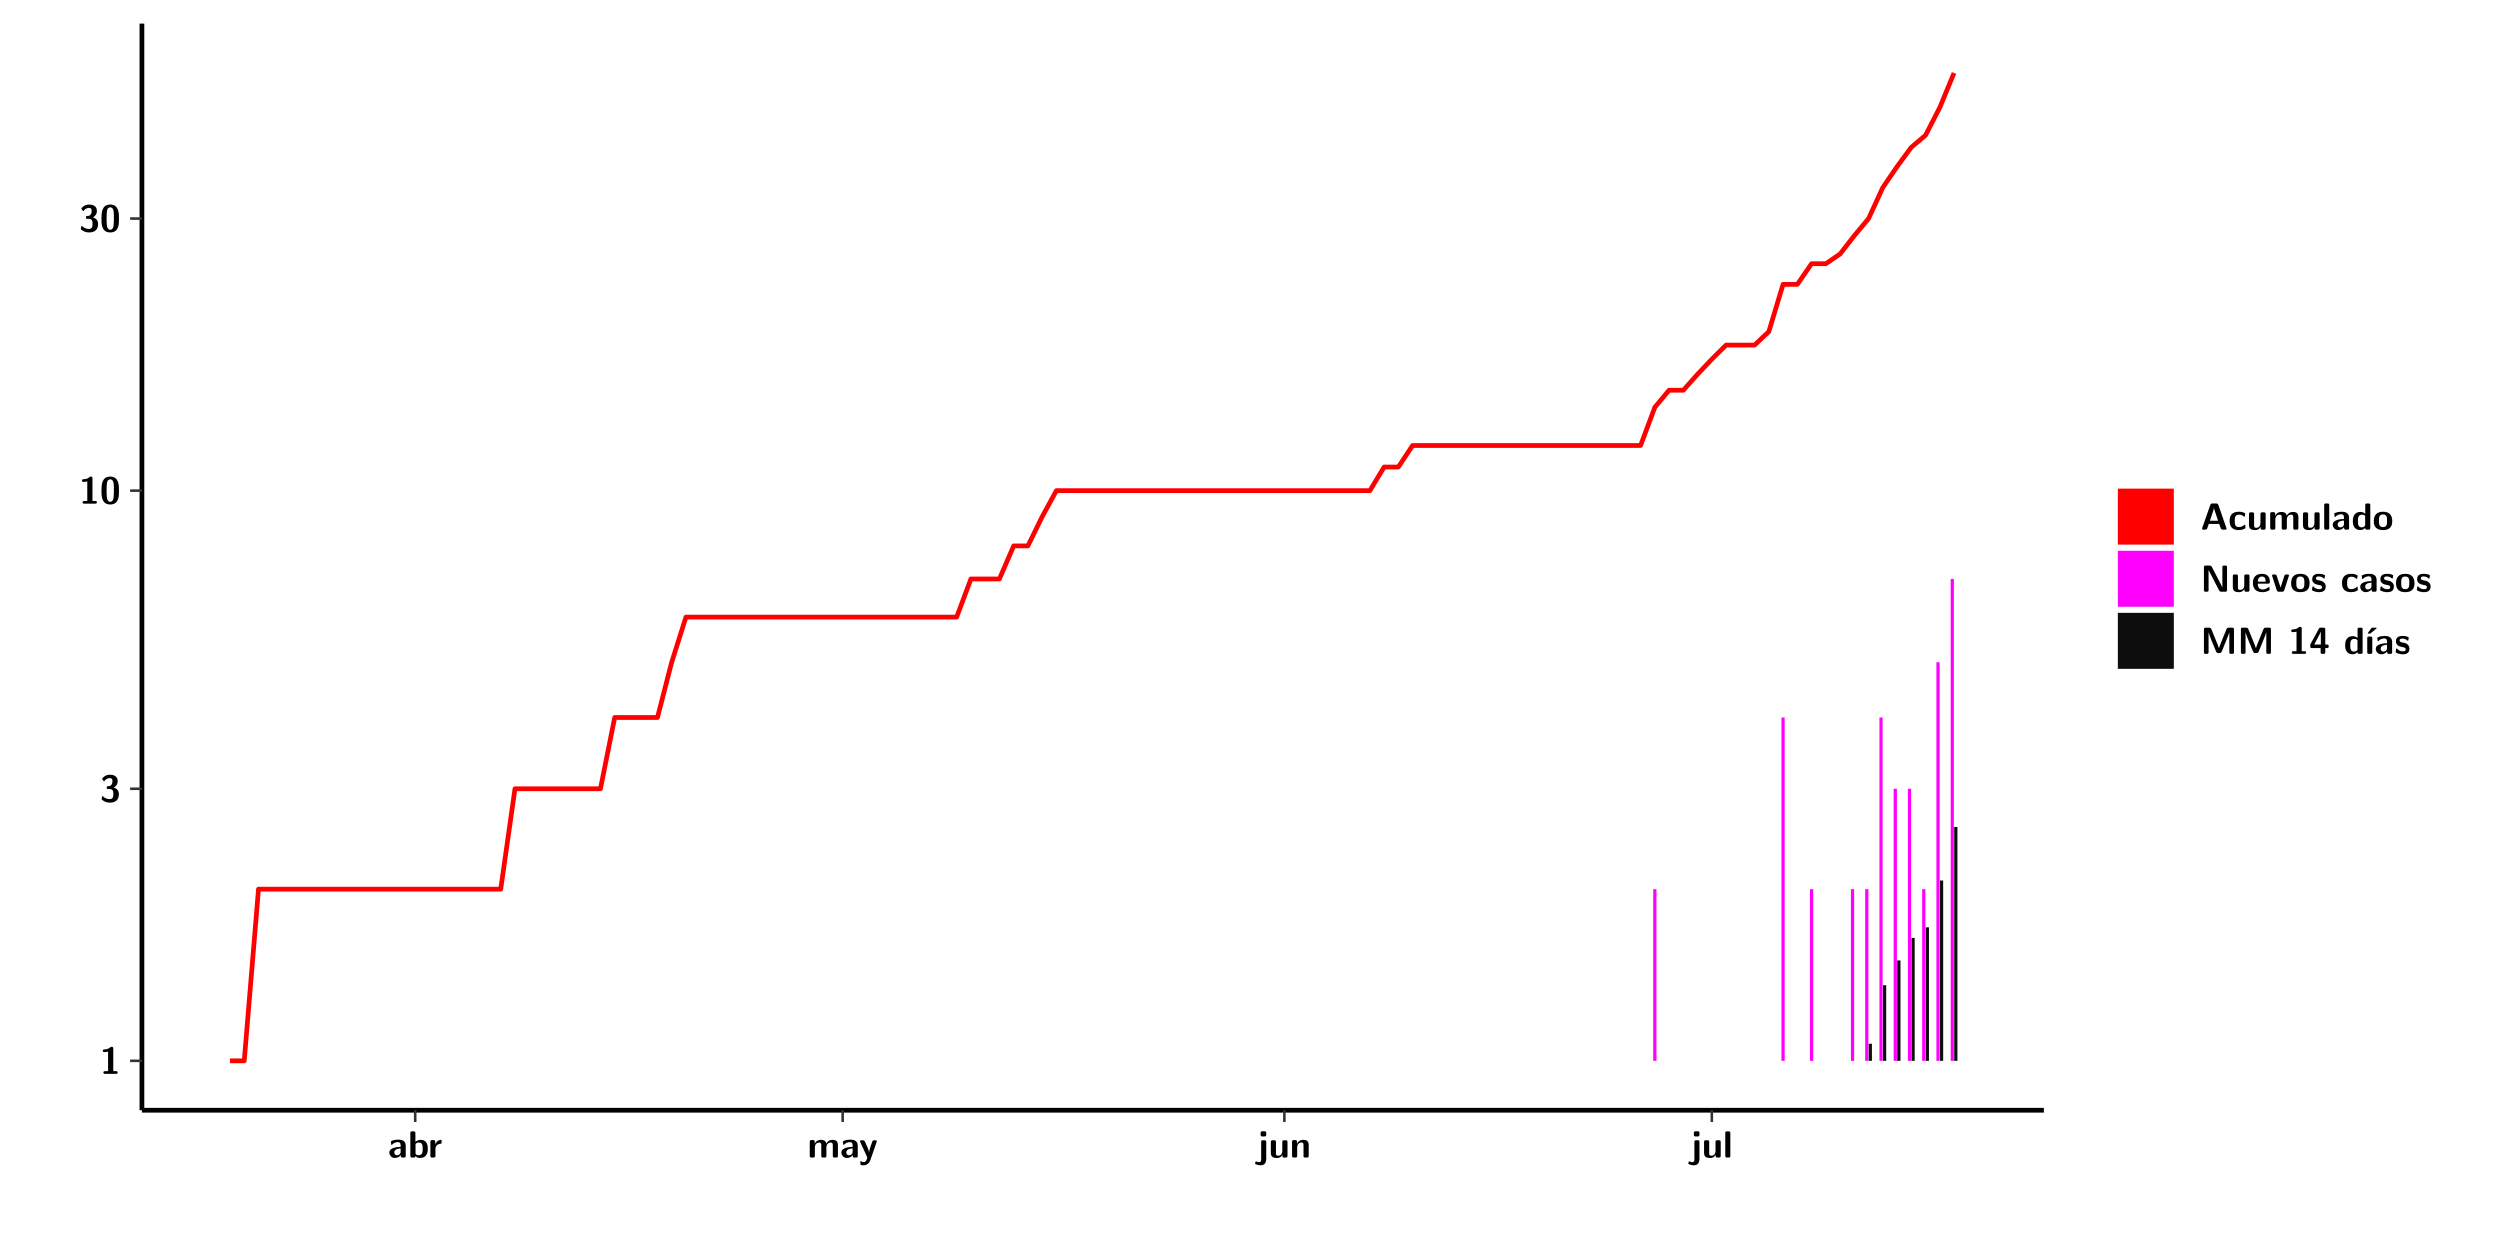
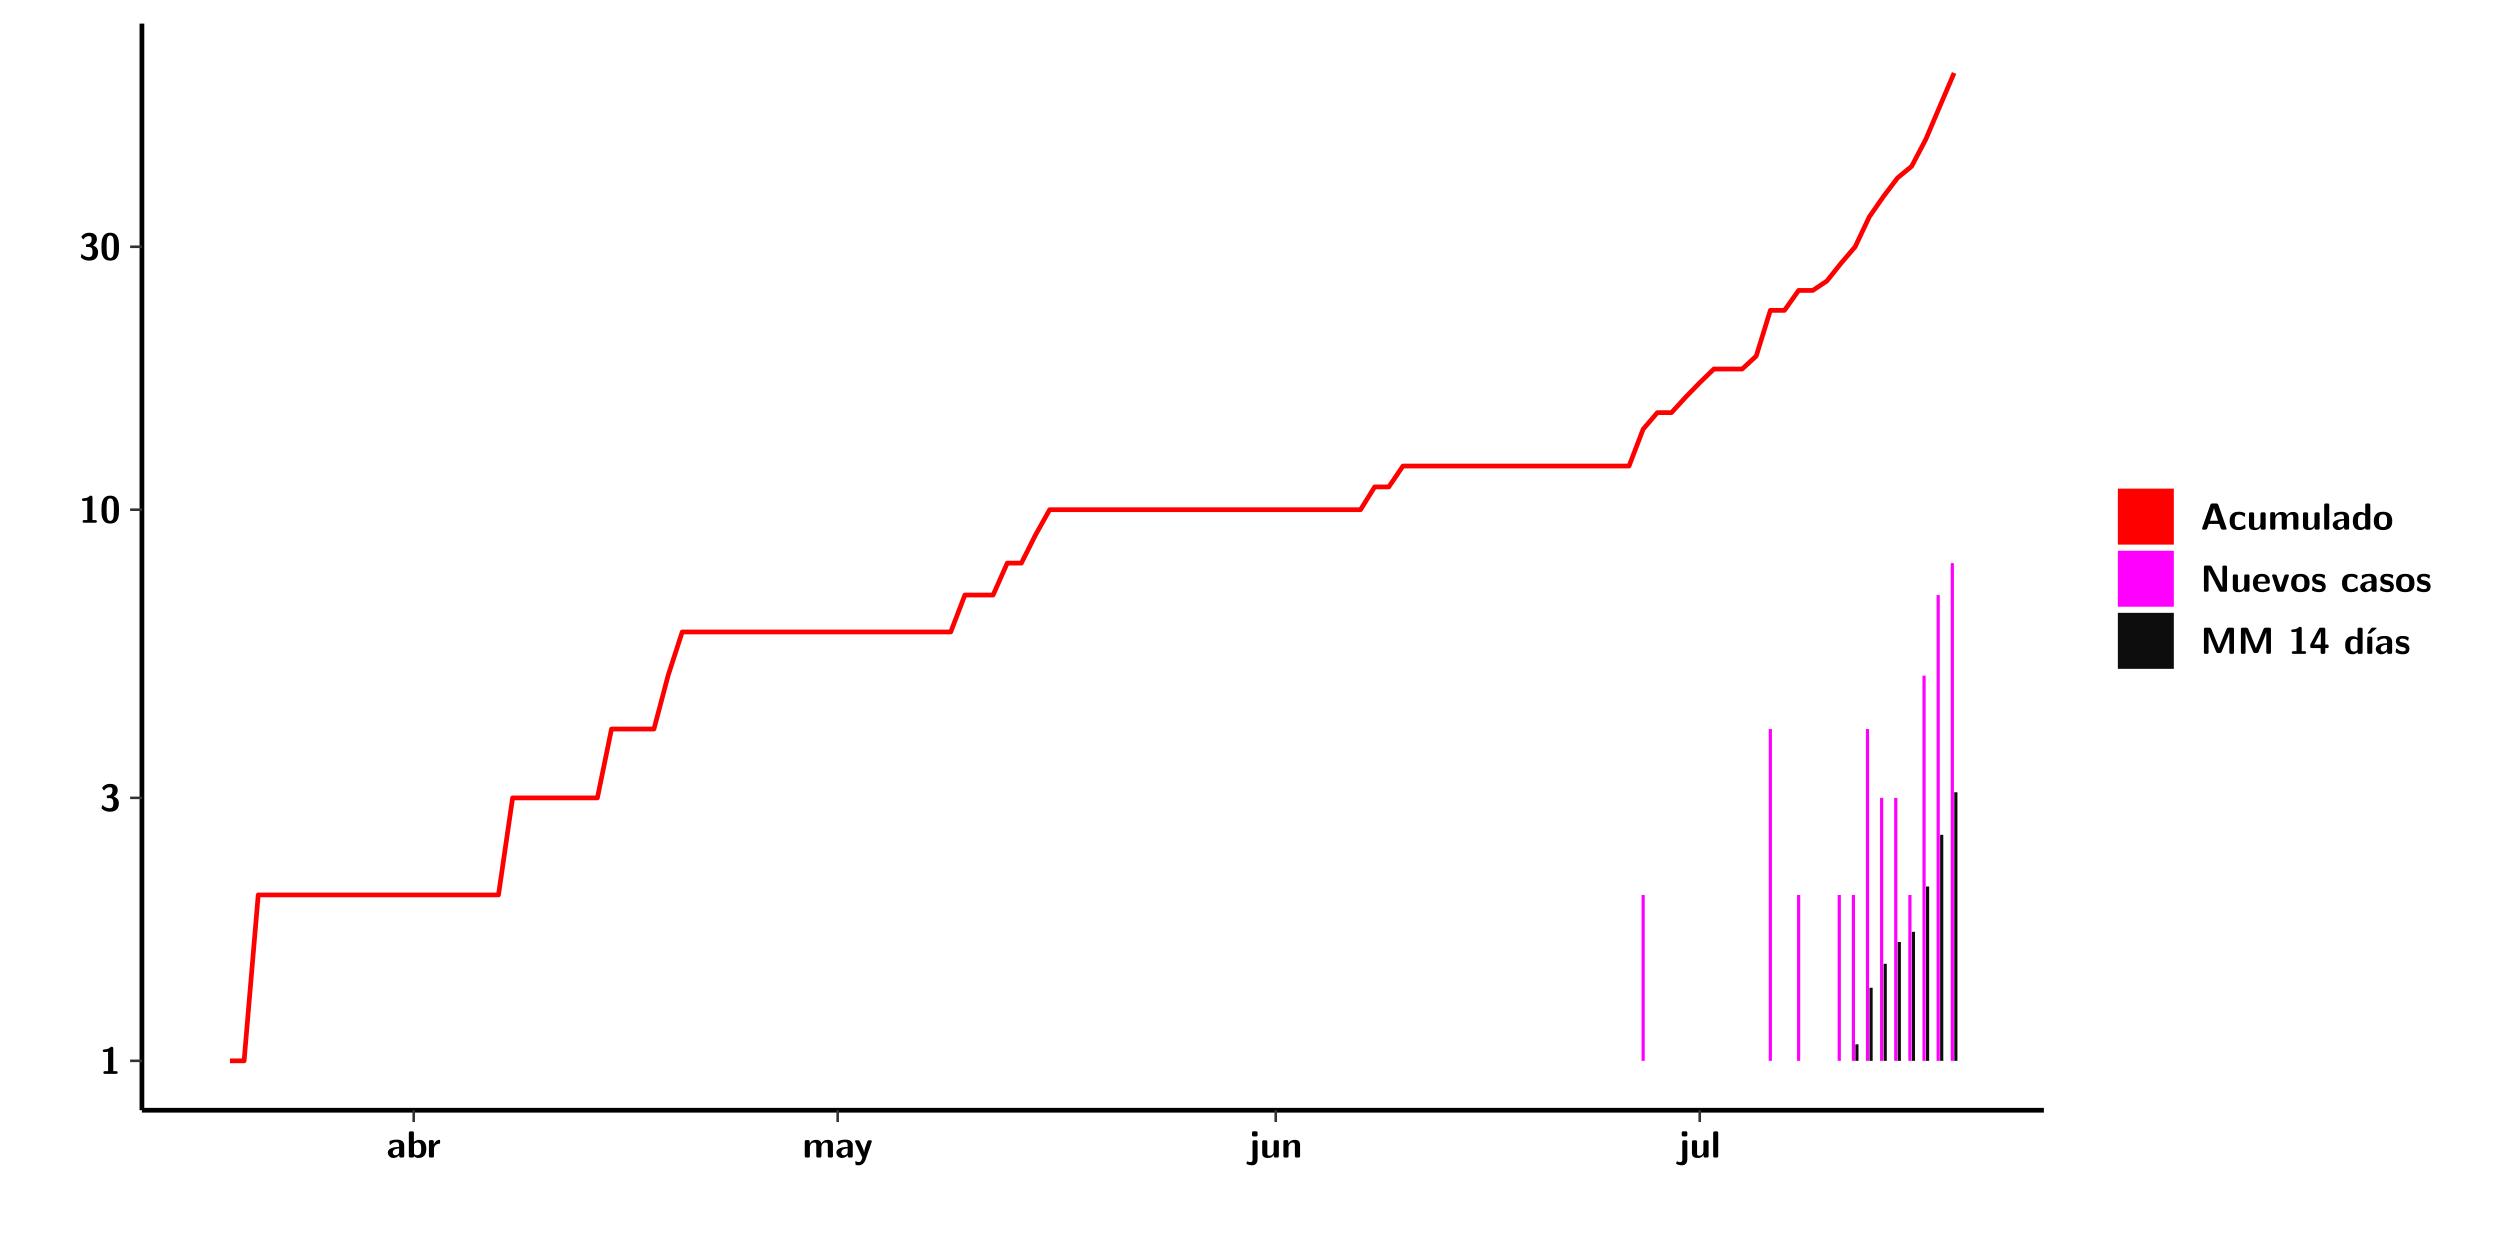
<svg xmlns="http://www.w3.org/2000/svg" xmlns:xlink="http://www.w3.org/1999/xlink" width="579.653pt" height="288pt" viewBox="0 0 579.653 288" version="1.1">
  <defs>
    <g>
      <symbol overflow="visible" id="glyph0-0">
        <path style="stroke:none;" d="" />
      </symbol>
      <symbol overflow="visible" id="glyph0-1">
        <path style="stroke:none;" d="M 3.109 -5.859 C 3.109 -6.016 3.109 -6.281 2.719 -6.281 C 2.547 -6.281 2.516 -6.266 2.406 -6.156 C 2.25 -6.016 1.922 -5.688 1.047 -5.672 C 0.891 -5.672 0.672 -5.609 0.672 -5.359 C 0.672 -5.047 0.969 -5.047 1.094 -5.047 C 1.344 -5.047 1.656 -5.078 1.906 -5.156 L 1.906 -0.625 L 1.234 -0.625 C 1.109 -0.625 0.812 -0.625 0.812 -0.312 C 0.812 0 1.109 0 1.234 0 L 3.719 0 C 3.828 0 4.141 0 4.141 -0.312 C 4.141 -0.625 3.828 -0.625 3.719 -0.625 L 3.109 -0.625 Z M 3.109 -5.859 " />
      </symbol>
      <symbol overflow="visible" id="glyph0-2">
        <path style="stroke:none;" d="M 0.844 -4.859 C 0.906 -4.766 0.953 -4.766 0.969 -4.766 C 1.031 -4.766 1.047 -4.797 1.094 -4.859 C 1.547 -5.5 2.172 -5.5 2.281 -5.5 C 2.844 -5.5 2.922 -5.203 2.922 -4.781 C 2.922 -4.656 2.922 -4.234 2.641 -3.906 C 2.438 -3.656 2.219 -3.641 1.953 -3.625 C 1.859 -3.609 1.688 -3.609 1.672 -3.578 C 1.609 -3.562 1.609 -3.5 1.609 -3.359 L 1.609 -3.203 C 1.609 -2.984 1.609 -2.969 1.844 -2.969 L 2.219 -2.969 C 3.031 -2.969 3.125 -2.469 3.125 -1.797 C 3.125 -1.203 3.062 -0.625 2.266 -0.625 C 1.984 -0.625 1.328 -0.688 0.75 -1.25 C 0.672 -1.328 0.656 -1.328 0.625 -1.328 C 0.531 -1.328 0.516 -1.25 0.516 -1.234 C 0.516 -1.234 0.406 -0.672 0.406 -0.625 C 0.406 -0.516 1.156 0.188 2.312 0.188 C 3.812 0.188 4.406 -0.609 4.406 -1.781 C 4.406 -2.562 3.984 -3.109 3.203 -3.297 C 3.906 -3.688 4.141 -4.266 4.141 -4.766 C 4.141 -6.156 2.891 -6.281 2.328 -6.281 C 1.125 -6.281 0.531 -5.422 0.531 -5.344 C 0.531 -5.297 0.594 -5.219 0.594 -5.219 Z M 0.844 -4.859 " />
      </symbol>
      <symbol overflow="visible" id="glyph0-3">
        <path style="stroke:none;" d="M 4.438 -3 C 4.438 -4.203 4.438 -6.281 2.406 -6.281 C 0.375 -6.281 0.375 -4.219 0.375 -3 C 0.375 -1.812 0.375 0.188 2.406 0.188 C 4.438 0.188 4.438 -1.781 4.438 -3 Z M 2.406 -0.438 C 1.75 -0.438 1.656 -1.25 1.625 -1.484 C 1.562 -1.953 1.562 -2.766 1.562 -3.125 C 1.562 -3.641 1.562 -4.203 1.625 -4.641 C 1.641 -4.875 1.734 -5.641 2.406 -5.641 C 3.047 -5.641 3.156 -4.906 3.188 -4.734 C 3.25 -4.281 3.25 -3.594 3.25 -3.125 C 3.25 -2.625 3.25 -1.953 3.188 -1.469 C 3.156 -1.234 3.062 -0.438 2.406 -0.438 Z M 2.406 -0.438 " />
      </symbol>
      <symbol overflow="visible" id="glyph0-4">
        <path style="stroke:none;" d="M 4.062 -2.766 C 4.062 -4.156 2.734 -4.156 2.297 -4.156 C 1.891 -4.156 1.453 -4.125 0.859 -3.891 C 0.672 -3.797 0.625 -3.781 0.625 -3.688 C 0.625 -3.625 0.688 -3.109 0.688 -3.047 C 0.703 -2.984 0.75 -2.938 0.812 -2.938 C 0.844 -2.938 0.875 -2.969 0.906 -3 C 1.281 -3.391 1.719 -3.578 2.266 -3.578 C 2.734 -3.578 2.875 -3.297 2.875 -2.781 L 2.875 -2.469 C 2.562 -2.469 0.266 -2.453 0.266 -1.172 C 0.266 -0.547 0.766 0.094 1.531 0.094 C 1.828 0.094 2.484 0.016 2.906 -0.594 L 2.906 -0.422 C 2.906 -0.141 2.969 0 3.328 0 L 3.641 0 C 3.984 0 4.062 -0.109 4.062 -0.422 Z M 2.875 -1.344 C 2.875 -0.531 2.047 -0.531 2.016 -0.531 C 1.641 -0.531 1.406 -0.844 1.406 -1.188 C 1.406 -2.047 2.625 -2.109 2.875 -2.109 Z M 2.875 -1.344 " />
      </symbol>
      <symbol overflow="visible" id="glyph0-5">
        <path style="stroke:none;" d="M 1.703 -5.656 C 1.703 -5.938 1.641 -6.078 1.281 -6.078 L 0.953 -6.078 C 0.641 -6.078 0.531 -5.984 0.531 -5.656 L 0.531 -0.422 C 0.531 -0.109 0.625 0 0.953 0 L 1.312 0 C 1.453 0 1.719 0 1.734 -0.344 C 2.125 0.094 2.578 0.094 2.719 0.094 C 4.578 0.094 4.578 -1.594 4.578 -2.031 C 4.578 -2.453 4.578 -4.109 2.938 -4.109 C 2.219 -4.109 1.781 -3.703 1.703 -3.625 Z M 1.734 -3.172 C 1.844 -3.281 2.109 -3.484 2.5 -3.484 C 3.391 -3.484 3.391 -2.672 3.391 -2.016 C 3.391 -1.375 3.391 -0.531 2.406 -0.531 C 2.047 -0.531 1.828 -0.75 1.734 -0.875 Z M 1.734 -3.172 " />
      </symbol>
      <symbol overflow="visible" id="glyph0-6">
        <path style="stroke:none;" d="M 1.703 -2.016 C 1.703 -2.844 2.391 -3.188 2.938 -3.219 C 3.109 -3.234 3.125 -3.234 3.125 -3.469 L 3.125 -3.875 C 3.125 -4.047 3.125 -4.109 2.969 -4.109 C 2.719 -4.109 2.078 -4.031 1.672 -3.078 L 1.656 -3.078 L 1.656 -3.641 C 1.656 -3.922 1.594 -4.062 1.234 -4.062 L 0.953 -4.062 C 0.641 -4.062 0.531 -3.969 0.531 -3.641 L 0.531 -0.422 C 0.531 -0.109 0.625 0 0.953 0 L 1.281 0 C 1.609 0 1.703 -0.109 1.703 -0.422 Z M 1.703 -2.016 " />
      </symbol>
      <symbol overflow="visible" id="glyph0-7">
        <path style="stroke:none;" d="M 7.062 -2.844 C 7.062 -3.75 6.672 -4.109 5.781 -4.109 C 5.156 -4.109 4.688 -3.828 4.359 -3.25 C 4.219 -4.078 3.484 -4.109 3.109 -4.109 C 2.938 -4.109 2.578 -4.109 2.188 -3.828 C 1.906 -3.625 1.734 -3.344 1.672 -3.203 L 1.672 -3.641 C 1.672 -3.922 1.609 -4.062 1.25 -4.062 L 0.953 -4.062 C 0.625 -4.062 0.531 -3.969 0.531 -3.641 L 0.531 -0.422 C 0.531 -0.109 0.625 0 0.953 0 L 1.297 0 C 1.625 0 1.719 -0.109 1.719 -0.422 L 1.719 -2.359 C 1.719 -3.141 2.25 -3.484 2.688 -3.484 C 3.109 -3.484 3.203 -3.297 3.203 -2.828 L 3.203 -0.422 C 3.203 -0.109 3.297 0 3.625 0 L 3.969 0 C 4.297 0 4.391 -0.109 4.391 -0.422 L 4.391 -2.359 C 4.391 -3.141 4.922 -3.484 5.359 -3.484 C 5.781 -3.484 5.875 -3.297 5.875 -2.828 L 5.875 -0.422 C 5.875 -0.109 5.969 0 6.297 0 L 6.641 0 C 6.984 0 7.062 -0.109 7.062 -0.422 Z M 7.062 -2.844 " />
      </symbol>
      <symbol overflow="visible" id="glyph0-8">
        <path style="stroke:none;" d="M 4.109 -3.609 C 4.141 -3.719 4.141 -3.734 4.141 -3.781 C 4.141 -4.016 3.906 -4.016 3.797 -4.016 L 3.609 -4.016 C 3.469 -4.016 3.266 -4.016 3.141 -3.812 C 3.109 -3.766 2.406 -1.828 2.359 -1.25 L 2.344 -1.25 C 2.312 -1.672 1.953 -2.484 1.562 -3.328 C 1.328 -3.891 1.266 -4.016 0.828 -4.016 L 0.594 -4.016 C 0.469 -4.016 0.25 -4.016 0.25 -3.781 C 0.25 -3.75 0.281 -3.688 0.297 -3.641 L 1.953 0 C 1.891 0.188 1.859 0.281 1.828 0.375 C 1.734 0.656 1.578 1.047 1.109 1.047 C 0.812 1.047 0.609 0.922 0.516 0.875 C 0.469 0.844 0.453 0.828 0.422 0.828 C 0.391 0.828 0.312 0.859 0.312 0.969 C 0.312 1.031 0.375 1.641 0.391 1.672 C 0.469 1.781 0.953 1.797 1.094 1.797 C 2.172 1.797 2.609 0.766 2.672 0.547 Z M 4.109 -3.609 " />
      </symbol>
      <symbol overflow="visible" id="glyph0-9">
        <path style="stroke:none;" d="M 1.969 -5.672 C 1.969 -5.953 1.906 -6.094 1.547 -6.094 L 1.094 -6.094 C 0.766 -6.094 0.672 -5.984 0.672 -5.672 L 0.672 -5.312 C 0.672 -5.031 0.734 -4.891 1.094 -4.891 L 1.547 -4.891 C 1.875 -4.891 1.969 -5 1.969 -5.312 Z M 0.797 0.484 C 0.797 0.703 0.797 1.062 0.25 1.062 C 0.156 1.062 -0.094 1.031 -0.266 0.922 C -0.359 0.875 -0.375 0.875 -0.406 0.875 C -0.484 0.875 -0.5 0.922 -0.547 1.094 C -0.609 1.281 -0.625 1.359 -0.625 1.391 C -0.625 1.547 0.109 1.797 0.656 1.797 C 1.625 1.797 1.969 1.141 1.969 0.281 L 1.969 -3.594 C 1.969 -3.875 1.906 -4.016 1.547 -4.016 L 1.219 -4.016 C 0.891 -4.016 0.797 -3.906 0.797 -3.594 Z M 0.797 0.484 " />
      </symbol>
      <symbol overflow="visible" id="glyph0-10">
        <path style="stroke:none;" d="M 4.391 -3.594 C 4.391 -3.875 4.328 -4.016 3.969 -4.016 L 3.609 -4.016 C 3.281 -4.016 3.188 -3.906 3.188 -3.594 L 3.188 -1.516 C 3.188 -0.938 2.891 -0.438 2.266 -0.438 C 1.766 -0.438 1.719 -0.562 1.719 -1.031 L 1.719 -3.594 C 1.719 -3.875 1.656 -4.016 1.297 -4.016 L 0.953 -4.016 C 0.625 -4.016 0.531 -3.922 0.531 -3.594 L 0.531 -1.109 C 0.531 -0.172 1.031 0.094 1.953 0.094 C 2.188 0.094 2.812 0.094 3.219 -0.656 L 3.219 -0.422 C 3.219 -0.141 3.281 0 3.641 0 L 3.969 0 C 4.297 0 4.391 -0.109 4.391 -0.422 Z M 4.391 -3.594 " />
      </symbol>
      <symbol overflow="visible" id="glyph0-11">
        <path style="stroke:none;" d="M 4.391 -2.844 C 4.391 -3.75 4 -4.109 3.109 -4.109 C 2.188 -4.109 1.781 -3.438 1.672 -3.203 L 1.672 -3.641 C 1.672 -3.922 1.609 -4.062 1.25 -4.062 L 0.953 -4.062 C 0.625 -4.062 0.531 -3.969 0.531 -3.641 L 0.531 -0.422 C 0.531 -0.109 0.625 0 0.953 0 L 1.297 0 C 1.625 0 1.719 -0.109 1.719 -0.422 L 1.719 -2.359 C 1.719 -3.125 2.219 -3.484 2.688 -3.484 C 3.109 -3.484 3.188 -3.281 3.188 -2.828 L 3.188 -0.422 C 3.188 -0.141 3.25 0 3.609 0 L 3.969 0 C 4.297 0 4.391 -0.109 4.391 -0.422 Z M 4.391 -2.844 " />
      </symbol>
      <symbol overflow="visible" id="glyph0-12">
        <path style="stroke:none;" d="M 1.703 -5.656 C 1.703 -5.938 1.641 -6.078 1.281 -6.078 L 0.953 -6.078 C 0.641 -6.078 0.531 -5.984 0.531 -5.656 L 0.531 -0.422 C 0.531 -0.109 0.625 0 0.953 0 L 1.281 0 C 1.609 0 1.703 -0.109 1.703 -0.422 Z M 1.703 -5.656 " />
      </symbol>
      <symbol overflow="visible" id="glyph0-13">
        <path style="stroke:none;" d="M 4.156 -5.703 C 4.031 -6.078 3.766 -6.078 3.594 -6.078 L 2.828 -6.078 C 2.641 -6.078 2.391 -6.078 2.266 -5.703 L 0.406 -0.406 C 0.375 -0.297 0.375 -0.281 0.375 -0.234 C 0.375 0 0.594 0 0.703 0 L 1.031 0 C 1.188 0 1.453 0 1.578 -0.344 L 1.922 -1.328 L 4.344 -1.328 L 4.641 -0.484 C 4.75 -0.172 4.812 0 5.234 0 L 5.703 0 C 5.828 0 6.047 0 6.047 -0.234 C 6.047 -0.281 6.047 -0.297 6 -0.406 Z M 2.812 -3.938 C 2.938 -4.328 3.062 -4.656 3.125 -4.969 L 3.141 -4.969 C 3.188 -4.766 3.188 -4.75 3.25 -4.547 L 4.078 -2.078 L 2.188 -2.078 Z M 2.812 -3.938 " />
      </symbol>
      <symbol overflow="visible" id="glyph0-14">
        <path style="stroke:none;" d="M 4 -0.438 C 4 -0.531 3.969 -0.938 3.953 -1.047 C 3.953 -1.078 3.938 -1.172 3.844 -1.172 C 3.812 -1.172 3.797 -1.172 3.703 -1.078 C 3.562 -0.953 3.141 -0.594 2.422 -0.594 C 1.516 -0.594 1.516 -1.469 1.516 -2.031 C 1.516 -2.75 1.562 -3.484 2.453 -3.484 C 3.031 -3.484 3.266 -3.344 3.578 -3.078 C 3.688 -2.984 3.703 -2.984 3.734 -2.984 C 3.828 -2.984 3.844 -3.062 3.844 -3.094 C 3.859 -3.172 3.953 -3.656 3.953 -3.703 C 3.953 -3.781 3.891 -3.812 3.75 -3.891 C 3.328 -4.078 3.062 -4.156 2.453 -4.156 C 1.141 -4.156 0.328 -3.547 0.328 -2.016 C 0.328 -0.562 1.078 0.094 2.406 0.094 C 2.641 0.094 3.172 0.094 3.75 -0.203 C 4 -0.344 4 -0.344 4 -0.438 Z M 4 -0.438 " />
      </symbol>
      <symbol overflow="visible" id="glyph0-15">
        <path style="stroke:none;" d="M 4.375 -5.656 C 4.375 -5.938 4.312 -6.078 3.953 -6.078 L 3.625 -6.078 C 3.297 -6.078 3.203 -5.969 3.203 -5.656 L 3.203 -3.672 C 2.812 -4.047 2.375 -4.109 2.109 -4.109 C 0.328 -4.109 0.328 -2.422 0.328 -2 C 0.328 -1.594 0.328 0.094 2.062 0.094 C 2.422 0.094 2.812 -0.016 3.188 -0.406 C 3.188 -0.094 3.297 0 3.609 0 L 3.953 0 C 4.281 0 4.375 -0.109 4.375 -0.422 Z M 3.188 -1.094 C 3.188 -0.953 3.188 -0.875 2.922 -0.688 C 2.703 -0.547 2.5 -0.531 2.406 -0.531 C 1.516 -0.531 1.516 -1.344 1.516 -2 C 1.516 -2.656 1.516 -3.484 2.5 -3.484 C 2.75 -3.484 2.984 -3.391 3.188 -3.203 Z M 3.188 -1.094 " />
      </symbol>
      <symbol overflow="visible" id="glyph0-16">
        <path style="stroke:none;" d="M 4.547 -1.969 C 4.547 -3.406 3.844 -4.156 2.406 -4.156 C 0.953 -4.156 0.266 -3.391 0.266 -1.969 C 0.266 -0.547 1.031 0.094 2.406 0.094 C 3.781 0.094 4.547 -0.531 4.547 -1.969 Z M 2.406 -0.594 C 1.469 -0.594 1.469 -1.375 1.469 -2.078 C 1.469 -2.75 1.469 -3.531 2.406 -3.531 C 3.344 -3.531 3.344 -2.766 3.344 -2.078 C 3.344 -1.391 3.344 -0.594 2.406 -0.594 Z M 2.406 -0.594 " />
      </symbol>
      <symbol overflow="visible" id="glyph0-17">
        <path style="stroke:none;" d="M 2.656 -5.734 C 2.469 -6.078 2.203 -6.078 2.031 -6.078 L 1.219 -6.078 C 0.906 -6.078 0.797 -5.984 0.797 -5.656 L 0.797 -0.422 C 0.797 -0.109 0.891 0 1.219 0 L 1.453 0 C 1.781 0 1.875 -0.109 1.875 -0.422 L 1.875 -5.016 L 1.891 -5.016 L 4.297 -0.344 C 4.484 0 4.75 0 4.922 0 L 5.734 0 C 6.062 0 6.156 -0.109 6.156 -0.422 L 6.156 -5.656 C 6.156 -5.938 6.094 -6.078 5.734 -6.078 L 5.5 -6.078 C 5.156 -6.078 5.078 -5.969 5.078 -5.656 L 5.078 -1.062 L 5.062 -1.062 Z M 2.656 -5.734 " />
      </symbol>
      <symbol overflow="visible" id="glyph0-18">
        <path style="stroke:none;" d="M 3.781 -1.875 C 3.984 -1.875 4.203 -1.891 4.203 -2.281 C 4.203 -3.406 3.672 -4.156 2.359 -4.156 C 0.969 -4.156 0.266 -3.375 0.266 -2.047 C 0.266 -0.609 1.109 0.094 2.484 0.094 C 2.812 0.094 3.312 0.047 3.891 -0.234 C 4.078 -0.328 4.141 -0.359 4.141 -0.469 C 4.141 -0.531 4.125 -0.781 4.109 -0.844 C 4.078 -1.125 4.062 -1.125 3.984 -1.125 C 3.953 -1.125 3.938 -1.125 3.844 -1.047 C 3.328 -0.594 2.797 -0.531 2.516 -0.531 C 1.531 -0.531 1.422 -1.312 1.391 -1.875 Z M 1.406 -2.344 C 1.422 -2.875 1.609 -3.531 2.359 -3.531 C 3.062 -3.531 3.203 -3.031 3.219 -2.344 Z M 1.406 -2.344 " />
      </symbol>
      <symbol overflow="visible" id="glyph0-19">
        <path style="stroke:none;" d="M 4.109 -3.609 C 4.141 -3.719 4.141 -3.75 4.141 -3.766 C 4.141 -4.016 3.922 -4.016 3.797 -4.016 L 3.609 -4.016 C 3.25 -4.016 3.141 -3.891 3.062 -3.641 L 2.203 -0.984 L 1.328 -3.641 C 1.266 -3.828 1.203 -4.016 0.781 -4.016 L 0.578 -4.016 C 0.453 -4.016 0.234 -4.016 0.234 -3.766 C 0.234 -3.75 0.234 -3.719 0.266 -3.609 L 1.312 -0.375 C 1.438 0 1.703 0 1.859 0 L 2.5 0 C 2.672 0 2.938 0 3.062 -0.375 Z M 4.109 -3.609 " />
      </symbol>
      <symbol overflow="visible" id="glyph0-20">
        <path style="stroke:none;" d="M 3.469 -1.234 C 3.469 -1.734 3.203 -2.031 3.047 -2.172 C 2.703 -2.484 2.391 -2.547 2.031 -2.609 C 1.547 -2.703 1.188 -2.766 1.188 -3.109 C 1.188 -3.469 1.484 -3.547 1.828 -3.547 C 2.406 -3.547 2.719 -3.328 2.953 -3.125 C 3.047 -3.047 3.062 -3.047 3.094 -3.047 C 3.188 -3.047 3.203 -3.125 3.203 -3.156 C 3.219 -3.219 3.312 -3.719 3.312 -3.766 C 3.312 -3.906 2.844 -4.031 2.75 -4.062 C 2.406 -4.156 2.125 -4.156 1.891 -4.156 C 1.5 -4.156 0.328 -4.156 0.328 -2.906 C 0.328 -2.484 0.516 -2.219 0.75 -2 C 1.062 -1.734 1.406 -1.672 1.906 -1.562 C 2.156 -1.531 2.609 -1.453 2.609 -1.062 C 2.609 -0.656 2.266 -0.594 1.922 -0.594 C 1.531 -0.594 1.047 -0.703 0.625 -1.188 C 0.594 -1.234 0.562 -1.266 0.516 -1.266 C 0.422 -1.266 0.406 -1.188 0.391 -1.125 C 0.375 -1.016 0.266 -0.516 0.266 -0.422 C 0.266 -0.266 0.922 -0.062 0.922 -0.047 C 1.406 0.094 1.766 0.094 1.922 0.094 C 2.359 0.094 3.469 0.062 3.469 -1.234 Z M 3.469 -1.234 " />
      </symbol>
      <symbol overflow="visible" id="glyph0-21">
        <path style="stroke:none;" d="M 4.859 -2.859 C 4.688 -2.422 4.359 -1.609 4.281 -1.312 C 4.203 -1.625 3.844 -2.484 3.656 -2.953 L 2.531 -5.719 C 2.391 -6.078 2.109 -6.078 1.953 -6.078 L 1.219 -6.078 C 0.906 -6.078 0.797 -5.984 0.797 -5.656 L 0.797 -0.422 C 0.797 -0.109 0.891 0 1.219 0 L 1.453 0 C 1.781 0 1.875 -0.109 1.875 -0.422 L 1.875 -4.953 L 1.891 -4.953 C 1.984 -4.562 2.375 -3.578 2.578 -3.062 L 3.609 -0.562 C 3.766 -0.188 3.969 -0.188 4.266 -0.188 C 4.562 -0.188 4.781 -0.188 4.938 -0.562 L 6.062 -3.328 C 6.141 -3.531 6.625 -4.719 6.672 -4.953 L 6.688 -4.953 L 6.688 -0.422 C 6.688 -0.141 6.75 0 7.109 0 L 7.344 0 C 7.672 0 7.766 -0.109 7.766 -0.422 L 7.766 -5.656 C 7.766 -5.938 7.703 -6.078 7.344 -6.078 L 6.609 -6.078 C 6.391 -6.078 6.172 -6.062 6.016 -5.703 Z M 4.859 -2.859 " />
      </symbol>
      <symbol overflow="visible" id="glyph0-22">
        <path style="stroke:none;" d="M 0.344 -2.297 C 0.266 -2.172 0.266 -2.141 0.266 -1.984 L 0.266 -1.766 C 0.266 -1.484 0.328 -1.344 0.688 -1.344 L 2.672 -1.344 L 2.672 -0.422 C 2.672 -0.141 2.719 0 3.078 0 L 3.328 0 C 3.656 0 3.75 -0.109 3.75 -0.422 L 3.75 -1.344 L 4.125 -1.344 C 4.391 -1.344 4.547 -1.406 4.547 -1.75 C 4.547 -2.078 4.422 -2.172 4.125 -2.172 L 3.75 -2.172 L 3.75 -5.656 C 3.75 -5.984 3.656 -6.078 3.328 -6.078 L 2.688 -6.078 C 2.531 -6.078 2.391 -6.078 2.281 -5.875 Z M 1.188 -2.172 C 2.578 -4.75 2.672 -5.016 2.703 -5.156 L 2.719 -5.156 L 2.719 -2.172 Z M 1.188 -2.172 " />
      </symbol>
      <symbol overflow="visible" id="glyph0-23">
        <path style="stroke:none;" d="M 3.906 -5.844 C 3.953 -5.875 4 -5.922 4 -5.969 C 4 -6.078 3.906 -6.078 3.766 -6.078 L 3.047 -6.078 C 2.875 -6.078 2.859 -6.078 2.781 -5.984 L 2.031 -4.953 C 1.953 -4.859 1.953 -4.844 1.953 -4.828 C 1.953 -4.703 2.047 -4.703 2.188 -4.703 L 2.516 -4.703 Z M 3.906 -5.844 " />
      </symbol>
      <symbol overflow="visible" id="glyph0-24">
        <path style="stroke:none;" d="M 1.703 -3.594 C 1.703 -3.875 1.641 -4.016 1.281 -4.016 L 0.953 -4.016 C 0.641 -4.016 0.531 -3.922 0.531 -3.594 L 0.531 -0.422 C 0.531 -0.109 0.625 0 0.953 0 L 1.281 0 C 1.609 0 1.703 -0.109 1.703 -0.422 Z M 1.703 -3.594 " />
      </symbol>
    </g>
    <clipPath id="clip1">
      <path d="M 0 0 L 576.008 0 L 576.008 288 L 0 288 Z M 0 0 " />
    </clipPath>
    <clipPath id="clip2">
      <path d="M 32.906 5.477 L 473.898 5.477 L 473.898 257.414 L 32.906 257.414 Z M 32.906 5.477 " />
    </clipPath>
  </defs>
  <g id="surface1">
    <g clip-path="url(#clip1)" clip-rule="nonzero">
      <path style="fill-rule:nonzero;fill:rgb(100%,100%,100%);fill-opacity:1;stroke-width:0.598;stroke-linecap:round;stroke-linejoin:round;stroke:rgb(100%,100%,100%);stroke-opacity:1;stroke-miterlimit:10;" d="M 0 0 L 0 288.004 L 576.008 288.004 L 576.008 0 Z M 0 0 " transform="matrix(1,0,0,-1,0,288)" />
    </g>
    <g clip-path="url(#clip2)" clip-rule="nonzero">
      <path style=" stroke:none;fill-rule:nonzero;fill:rgb(100%,100%,100%);fill-opacity:1;" d="M 32.906 257.414 L 32.906 5.477 L 473.898 5.477 L 473.898 257.414 Z M 32.906 257.414 " />
    </g>
-     <path style=" stroke:none;fill-rule:nonzero;fill:rgb(100%,0%,100%);fill-opacity:1;" d="M 383.316 245.969 L 383.316 206.164 L 384.066 206.164 L 384.066 245.969 Z M 383.316 245.969 " />
-     <path style=" stroke:none;fill-rule:nonzero;fill:rgb(100%,0%,100%);fill-opacity:1;" d="M 413.055 245.969 L 413.055 166.363 L 413.793 166.363 L 413.793 245.969 Z M 413.055 245.969 " />
-     <path style=" stroke:none;fill-rule:nonzero;fill:rgb(100%,0%,100%);fill-opacity:1;" d="M 419.66 245.969 L 419.66 206.164 L 420.41 206.164 L 420.41 245.969 Z M 419.66 245.969 " />
-     <path style=" stroke:none;fill-rule:nonzero;fill:rgb(100%,0%,100%);fill-opacity:1;" d="M 429.156 245.969 L 429.156 206.164 L 429.902 206.164 L 429.902 245.969 Z M 429.156 245.969 " />
-     <path style=" stroke:none;fill-rule:nonzero;fill:rgb(100%,0%,100%);fill-opacity:1;" d="M 432.465 245.969 L 432.465 206.164 L 433.211 206.164 L 433.211 245.969 Z M 432.465 245.969 " />
-     <path style=" stroke:none;fill-rule:nonzero;fill:rgb(4.999%,4.999%,4.999%);fill-opacity:1;" d="M 433.289 245.969 L 433.289 242 L 434.027 242 L 434.027 245.969 Z M 433.289 245.969 " />
-     <path style=" stroke:none;fill-rule:nonzero;fill:rgb(100%,0%,100%);fill-opacity:1;" d="M 435.77 245.969 L 435.77 166.363 L 436.508 166.363 L 436.508 245.969 Z M 435.77 245.969 " />
-     <path style=" stroke:none;fill-rule:nonzero;fill:rgb(4.999%,4.999%,4.999%);fill-opacity:1;" d="M 436.59 245.969 L 436.59 228.434 L 437.336 228.434 L 437.336 245.969 Z M 436.59 245.969 " />
-     <path style=" stroke:none;fill-rule:nonzero;fill:rgb(100%,0%,100%);fill-opacity:1;" d="M 439.07 245.969 L 439.07 182.883 L 439.816 182.883 L 439.816 245.969 Z M 439.07 245.969 " />
-     <path style=" stroke:none;fill-rule:nonzero;fill:rgb(4.999%,4.999%,4.999%);fill-opacity:1;" d="M 439.895 245.969 L 439.895 222.684 L 440.645 222.684 L 440.645 245.969 Z M 439.895 245.969 " />
-     <path style=" stroke:none;fill-rule:nonzero;fill:rgb(100%,0%,100%);fill-opacity:1;" d="M 442.375 245.969 L 442.375 182.883 L 443.113 182.883 L 443.113 245.969 Z M 442.375 245.969 " />
-     <path style=" stroke:none;fill-rule:nonzero;fill:rgb(4.999%,4.999%,4.999%);fill-opacity:1;" d="M 443.203 245.969 L 443.203 217.465 L 443.941 217.465 L 443.941 245.969 Z M 443.203 245.969 " />
-     <path style=" stroke:none;fill-rule:nonzero;fill:rgb(100%,0%,100%);fill-opacity:1;" d="M 445.676 245.969 L 445.676 206.164 L 446.422 206.164 L 446.422 245.969 Z M 445.676 245.969 " />
-     <path style=" stroke:none;fill-rule:nonzero;fill:rgb(4.999%,4.999%,4.999%);fill-opacity:1;" d="M 446.5 245.969 L 446.5 215.012 L 447.25 215.012 L 447.25 245.969 Z M 446.5 245.969 " />
-     <path style=" stroke:none;fill-rule:nonzero;fill:rgb(100%,0%,100%);fill-opacity:1;" d="M 448.98 245.969 L 448.98 153.551 L 449.73 153.551 L 449.73 245.969 Z M 448.98 245.969 " />
-     <path style=" stroke:none;fill-rule:nonzero;fill:rgb(4.999%,4.999%,4.999%);fill-opacity:1;" d="M 449.809 245.969 L 449.809 204.152 L 450.547 204.152 L 450.547 245.969 Z M 449.809 245.969 " />
-     <path style=" stroke:none;fill-rule:nonzero;fill:rgb(100%,0%,100%);fill-opacity:1;" d="M 452.289 245.969 L 452.289 134.234 L 453.027 134.234 L 453.027 245.969 Z M 452.289 245.969 " />
-     <path style=" stroke:none;fill-rule:nonzero;fill:rgb(4.999%,4.999%,4.999%);fill-opacity:1;" d="M 453.105 245.969 L 453.105 191.738 L 453.855 191.738 L 453.855 245.969 Z M 453.105 245.969 " />
-     <path style="fill:none;stroke-width:1.096;stroke-linecap:butt;stroke-linejoin:round;stroke:rgb(100%,0%,0%);stroke-opacity:1;stroke-miterlimit:10;" d="M 53.32 42.031 L 56.629 42.031 L 59.938 81.836 L 116.098 81.836 L 119.402 105.117 L 139.219 105.117 L 142.527 121.637 L 152.441 121.637 L 155.738 134.449 L 159.047 144.918 L 221.812 144.918 L 225.117 153.766 L 231.723 153.766 L 235.031 161.426 L 238.328 161.426 L 241.637 168.191 L 244.934 174.238 L 317.621 174.238 L 320.922 179.719 L 324.227 179.719 L 327.527 184.711 L 380.387 184.711 L 383.695 193.566 L 386.992 197.523 L 390.301 197.523 L 393.598 201.227 L 396.906 204.715 L 400.215 207.992 L 406.82 207.992 L 410.117 211.102 L 413.426 222.07 L 416.734 222.07 L 420.031 226.852 L 423.34 226.852 L 426.637 229.105 L 429.941 233.359 L 433.25 237.324 L 436.547 244.508 L 439.855 249.367 L 443.152 253.84 L 446.461 256.641 L 449.77 263.098 L 453.066 271.078 " transform="matrix(1,0,0,-1,0,288)" />
+     <path style=" stroke:none;fill-rule:nonzero;fill:rgb(100%,0%,100%);fill-opacity:1;" d="M 380.617 245.969 L 380.617 207.5 L 381.355 207.5 L 381.355 245.969 Z M 380.617 245.969 " />
+     <path style=" stroke:none;fill-rule:nonzero;fill:rgb(100%,0%,100%);fill-opacity:1;" d="M 410.105 245.969 L 410.105 169.035 L 410.844 169.035 L 410.844 245.969 Z M 410.105 245.969 " />
+     <path style=" stroke:none;fill-rule:nonzero;fill:rgb(100%,0%,100%);fill-opacity:1;" d="M 416.664 245.969 L 416.664 207.5 L 417.398 207.5 L 417.398 245.969 Z M 416.664 245.969 " />
+     <path style=" stroke:none;fill-rule:nonzero;fill:rgb(100%,0%,100%);fill-opacity:1;" d="M 426.086 245.969 L 426.086 207.5 L 426.824 207.5 L 426.824 245.969 Z M 426.086 245.969 " />
+     <path style=" stroke:none;fill-rule:nonzero;fill:rgb(100%,0%,100%);fill-opacity:1;" d="M 429.367 245.969 L 429.367 207.5 L 430.102 207.5 L 430.102 245.969 Z M 429.367 245.969 " />
+     <path style=" stroke:none;fill-rule:nonzero;fill:rgb(4.999%,4.999%,4.999%);fill-opacity:1;" d="M 430.184 245.969 L 430.184 242.133 L 430.918 242.133 L 430.918 245.969 Z M 430.184 245.969 " />
+     <path style=" stroke:none;fill-rule:nonzero;fill:rgb(100%,0%,100%);fill-opacity:1;" d="M 432.633 245.969 L 432.633 169.035 L 433.371 169.035 L 433.371 245.969 Z M 432.633 245.969 " />
+     <path style=" stroke:none;fill-rule:nonzero;fill:rgb(4.999%,4.999%,4.999%);fill-opacity:1;" d="M 433.461 245.969 L 433.461 229.02 L 434.199 229.02 L 434.199 245.969 Z M 433.461 245.969 " />
+     <path style=" stroke:none;fill-rule:nonzero;fill:rgb(100%,0%,100%);fill-opacity:1;" d="M 435.91 245.969 L 435.91 184.996 L 436.648 184.996 L 436.648 245.969 Z M 435.91 245.969 " />
+     <path style=" stroke:none;fill-rule:nonzero;fill:rgb(4.999%,4.999%,4.999%);fill-opacity:1;" d="M 436.738 245.969 L 436.738 223.461 L 437.477 223.461 L 437.477 245.969 Z M 436.738 245.969 " />
+     <path style=" stroke:none;fill-rule:nonzero;fill:rgb(100%,0%,100%);fill-opacity:1;" d="M 439.188 245.969 L 439.188 184.996 L 439.926 184.996 L 439.926 245.969 Z M 439.188 245.969 " />
+     <path style=" stroke:none;fill-rule:nonzero;fill:rgb(4.999%,4.999%,4.999%);fill-opacity:1;" d="M 440.004 245.969 L 440.004 218.41 L 440.742 218.41 L 440.742 245.969 Z M 440.004 245.969 " />
+     <path style=" stroke:none;fill-rule:nonzero;fill:rgb(100%,0%,100%);fill-opacity:1;" d="M 442.465 245.969 L 442.465 207.5 L 443.203 207.5 L 443.203 245.969 Z M 442.465 245.969 " />
+     <path style=" stroke:none;fill-rule:nonzero;fill:rgb(4.999%,4.999%,4.999%);fill-opacity:1;" d="M 443.285 245.969 L 443.285 216.051 L 444.02 216.051 L 444.02 245.969 Z M 443.285 245.969 " />
+     <path style=" stroke:none;fill-rule:nonzero;fill:rgb(100%,0%,100%);fill-opacity:1;" d="M 445.746 245.969 L 445.746 156.652 L 446.48 156.652 L 446.48 245.969 Z M 445.746 245.969 " />
+     <path style=" stroke:none;fill-rule:nonzero;fill:rgb(4.999%,4.999%,4.999%);fill-opacity:1;" d="M 446.562 245.969 L 446.562 205.547 L 447.297 205.547 L 447.297 245.969 Z M 446.562 245.969 " />
+     <path style=" stroke:none;fill-rule:nonzero;fill:rgb(100%,0%,100%);fill-opacity:1;" d="M 449.023 245.969 L 449.023 137.969 L 449.758 137.969 L 449.758 245.969 Z M 449.023 245.969 " />
+     <path style=" stroke:none;fill-rule:nonzero;fill:rgb(4.999%,4.999%,4.999%);fill-opacity:1;" d="M 449.84 245.969 L 449.84 193.555 L 450.574 193.555 L 450.574 245.969 Z M 449.84 245.969 " />
+     <path style=" stroke:none;fill-rule:nonzero;fill:rgb(100%,0%,100%);fill-opacity:1;" d="M 452.301 245.969 L 452.301 130.566 L 453.035 130.566 L 453.035 245.969 Z M 452.301 245.969 " />
+     <path style=" stroke:none;fill-rule:nonzero;fill:rgb(4.999%,4.999%,4.999%);fill-opacity:1;" d="M 453.117 245.969 L 453.117 183.691 L 453.855 183.691 L 453.855 245.969 Z M 453.117 245.969 " />
+     <path style="fill:none;stroke-width:1.096;stroke-linecap:butt;stroke-linejoin:round;stroke:rgb(100%,0%,0%);stroke-opacity:1;stroke-miterlimit:10;" d="M 53.32 42.031 L 56.598 42.031 L 59.875 80.5 L 115.578 80.5 L 118.855 103.004 L 138.512 103.004 L 141.789 118.965 L 151.625 118.965 L 154.902 131.348 L 158.18 141.473 L 220.438 141.473 L 223.715 150.031 L 230.258 150.031 L 233.539 157.434 L 236.816 157.434 L 240.094 163.969 L 243.371 169.816 L 315.449 169.816 L 318.73 175.105 L 322.008 175.105 L 325.285 179.938 L 377.707 179.938 L 380.984 188.496 L 384.266 192.32 L 387.543 192.32 L 390.82 195.898 L 394.098 199.266 L 397.375 202.434 L 403.93 202.434 L 407.199 205.441 L 410.477 216.043 L 413.754 216.043 L 417.031 220.664 L 420.309 220.664 L 423.586 222.848 L 426.863 226.961 L 430.141 230.789 L 433.422 237.73 L 436.688 242.426 L 439.965 246.746 L 443.242 249.457 L 446.52 255.703 L 449.801 263.406 L 453.078 271.078 " transform="matrix(1,0,0,-1,0,288)" />
    <path style="fill:none;stroke-width:1.096;stroke-linecap:butt;stroke-linejoin:round;stroke:rgb(0%,0%,0%);stroke-opacity:1;stroke-miterlimit:10;" d="M 32.906 30.586 L 32.906 282.523 " transform="matrix(1,0,0,-1,0,288)" />
    <g style="fill:rgb(0%,0%,0%);fill-opacity:1;">
      <use xlink:href="#glyph0-1" x="23.153" y="248.986" />
    </g>
    <g style="fill:rgb(0%,0%,0%);fill-opacity:1;">
-       <use xlink:href="#glyph0-2" x="23.153" y="185.913" />
-     </g>
-     <g style="fill:rgb(0%,0%,0%);fill-opacity:1;">
-       <use xlink:href="#glyph0-1" x="18.331" y="116.782" />
-       <use xlink:href="#glyph0-3" x="23.153" y="116.782" />
-     </g>
-     <g style="fill:rgb(0%,0%,0%);fill-opacity:1;">
-       <use xlink:href="#glyph0-2" x="18.331" y="53.709" />
-       <use xlink:href="#glyph0-3" x="23.153" y="53.709" />
+       <use xlink:href="#glyph0-2" x="23.153" y="188.025" />
+     </g>
+     <g style="fill:rgb(0%,0%,0%);fill-opacity:1;">
+       <use xlink:href="#glyph0-1" x="18.331" y="121.205" />
+       <use xlink:href="#glyph0-3" x="23.153" y="121.205" />
+     </g>
+     <g style="fill:rgb(0%,0%,0%);fill-opacity:1;">
+       <use xlink:href="#glyph0-2" x="18.331" y="60.244" />
+       <use xlink:href="#glyph0-3" x="23.153" y="60.244" />
    </g>
    <path style="fill:none;stroke-width:0.598;stroke-linecap:butt;stroke-linejoin:round;stroke:rgb(20%,20%,20%);stroke-opacity:1;stroke-miterlimit:10;" d="M 30.168 42.031 L 32.906 42.031 " transform="matrix(1,0,0,-1,0,288)" />
-     <path style="fill:none;stroke-width:0.598;stroke-linecap:butt;stroke-linejoin:round;stroke:rgb(20%,20%,20%);stroke-opacity:1;stroke-miterlimit:10;" d="M 30.168 105.117 L 32.906 105.117 " transform="matrix(1,0,0,-1,0,288)" />
-     <path style="fill:none;stroke-width:0.598;stroke-linecap:butt;stroke-linejoin:round;stroke:rgb(20%,20%,20%);stroke-opacity:1;stroke-miterlimit:10;" d="M 30.168 174.238 L 32.906 174.238 " transform="matrix(1,0,0,-1,0,288)" />
-     <path style="fill:none;stroke-width:0.598;stroke-linecap:butt;stroke-linejoin:round;stroke:rgb(20%,20%,20%);stroke-opacity:1;stroke-miterlimit:10;" d="M 30.168 237.324 L 32.906 237.324 " transform="matrix(1,0,0,-1,0,288)" />
+     <path style="fill:none;stroke-width:0.598;stroke-linecap:butt;stroke-linejoin:round;stroke:rgb(20%,20%,20%);stroke-opacity:1;stroke-miterlimit:10;" d="M 30.168 103.004 L 32.906 103.004 " transform="matrix(1,0,0,-1,0,288)" />
+     <path style="fill:none;stroke-width:0.598;stroke-linecap:butt;stroke-linejoin:round;stroke:rgb(20%,20%,20%);stroke-opacity:1;stroke-miterlimit:10;" d="M 30.168 169.816 L 32.906 169.816 " transform="matrix(1,0,0,-1,0,288)" />
+     <path style="fill:none;stroke-width:0.598;stroke-linecap:butt;stroke-linejoin:round;stroke:rgb(20%,20%,20%);stroke-opacity:1;stroke-miterlimit:10;" d="M 30.168 230.789 L 32.906 230.789 " transform="matrix(1,0,0,-1,0,288)" />
    <path style="fill:none;stroke-width:1.096;stroke-linecap:butt;stroke-linejoin:round;stroke:rgb(0%,0%,0%);stroke-opacity:1;stroke-miterlimit:10;" d="M 32.906 30.586 L 473.898 30.586 " transform="matrix(1,0,0,-1,0,288)" />
-     <path style="fill:none;stroke-width:0.598;stroke-linecap:butt;stroke-linejoin:round;stroke:rgb(20%,20%,20%);stroke-opacity:1;stroke-miterlimit:10;" d="M 96.27 27.848 L 96.27 30.586 " transform="matrix(1,0,0,-1,0,288)" />
-     <path style="fill:none;stroke-width:0.598;stroke-linecap:butt;stroke-linejoin:round;stroke:rgb(20%,20%,20%);stroke-opacity:1;stroke-miterlimit:10;" d="M 195.379 27.848 L 195.379 30.586 " transform="matrix(1,0,0,-1,0,288)" />
-     <path style="fill:none;stroke-width:0.598;stroke-linecap:butt;stroke-linejoin:round;stroke:rgb(20%,20%,20%);stroke-opacity:1;stroke-miterlimit:10;" d="M 297.797 27.848 L 297.797 30.586 " transform="matrix(1,0,0,-1,0,288)" />
-     <path style="fill:none;stroke-width:0.598;stroke-linecap:butt;stroke-linejoin:round;stroke:rgb(20%,20%,20%);stroke-opacity:1;stroke-miterlimit:10;" d="M 396.906 27.848 L 396.906 30.586 " transform="matrix(1,0,0,-1,0,288)" />
-     <g style="fill:rgb(0%,0%,0%);fill-opacity:1;">
-       <use xlink:href="#glyph0-4" x="90.01" y="268.394" />
-       <use xlink:href="#glyph0-5" x="94.613" y="268.394" />
-     </g>
-     <g style="fill:rgb(0%,0%,0%);fill-opacity:1;">
-       <use xlink:href="#glyph0-6" x="99.26" y="268.394" />
-     </g>
-     <g style="fill:rgb(0%,0%,0%);fill-opacity:1;">
-       <use xlink:href="#glyph0-7" x="187.219" y="268.394" />
-       <use xlink:href="#glyph0-4" x="194.817" y="268.394" />
-     </g>
-     <g style="fill:rgb(0%,0%,0%);fill-opacity:1;">
-       <use xlink:href="#glyph0-8" x="199.148" y="268.394" />
-     </g>
-     <g style="fill:rgb(0%,0%,0%);fill-opacity:1;">
-       <use xlink:href="#glyph0-9" x="291.62" y="268.394" />
-       <use xlink:href="#glyph0-10" x="294.128" y="268.394" />
-       <use xlink:href="#glyph0-11" x="299.047" y="268.394" />
-     </g>
-     <g style="fill:rgb(0%,0%,0%);fill-opacity:1;">
-       <use xlink:href="#glyph0-9" x="392.067" y="268.394" />
-       <use xlink:href="#glyph0-10" x="394.575" y="268.394" />
-       <use xlink:href="#glyph0-12" x="399.494" y="268.394" />
+     <path style="fill:none;stroke-width:0.598;stroke-linecap:butt;stroke-linejoin:round;stroke:rgb(20%,20%,20%);stroke-opacity:1;stroke-miterlimit:10;" d="M 95.922 27.848 L 95.922 30.586 " transform="matrix(1,0,0,-1,0,288)" />
+     <path style="fill:none;stroke-width:0.598;stroke-linecap:butt;stroke-linejoin:round;stroke:rgb(20%,20%,20%);stroke-opacity:1;stroke-miterlimit:10;" d="M 194.223 27.848 L 194.223 30.586 " transform="matrix(1,0,0,-1,0,288)" />
+     <path style="fill:none;stroke-width:0.598;stroke-linecap:butt;stroke-linejoin:round;stroke:rgb(20%,20%,20%);stroke-opacity:1;stroke-miterlimit:10;" d="M 295.793 27.848 L 295.793 30.586 " transform="matrix(1,0,0,-1,0,288)" />
+     <path style="fill:none;stroke-width:0.598;stroke-linecap:butt;stroke-linejoin:round;stroke:rgb(20%,20%,20%);stroke-opacity:1;stroke-miterlimit:10;" d="M 394.098 27.848 L 394.098 30.586 " transform="matrix(1,0,0,-1,0,288)" />
+     <g style="fill:rgb(0%,0%,0%);fill-opacity:1;">
+       <use xlink:href="#glyph0-4" x="89.661" y="268.394" />
+       <use xlink:href="#glyph0-5" x="94.264" y="268.394" />
+     </g>
+     <g style="fill:rgb(0%,0%,0%);fill-opacity:1;">
+       <use xlink:href="#glyph0-6" x="98.92" y="268.394" />
+     </g>
+     <g style="fill:rgb(0%,0%,0%);fill-opacity:1;">
+       <use xlink:href="#glyph0-7" x="186.063" y="268.394" />
+       <use xlink:href="#glyph0-4" x="193.661" y="268.394" />
+     </g>
+     <g style="fill:rgb(0%,0%,0%);fill-opacity:1;">
+       <use xlink:href="#glyph0-8" x="197.992" y="268.394" />
+     </g>
+     <g style="fill:rgb(0%,0%,0%);fill-opacity:1;">
+       <use xlink:href="#glyph0-9" x="289.617" y="268.394" />
+       <use xlink:href="#glyph0-10" x="292.125" y="268.394" />
+       <use xlink:href="#glyph0-11" x="297.044" y="268.394" />
+     </g>
+     <g style="fill:rgb(0%,0%,0%);fill-opacity:1;">
+       <use xlink:href="#glyph0-9" x="389.258" y="268.394" />
+       <use xlink:href="#glyph0-10" x="391.766" y="268.394" />
+       <use xlink:href="#glyph0-12" x="396.685" y="268.394" />
    </g>
    <path style=" stroke:none;fill-rule:nonzero;fill:rgb(100%,100%,100%);fill-opacity:1;" d="M 484.859 161.262 L 484.859 101.625 L 570.527 101.625 L 570.527 161.262 Z M 484.859 161.262 " />
    <path style=" stroke:none;fill-rule:nonzero;fill:rgb(100%,0%,0%);fill-opacity:1;" d="M 491.047 126.273 L 491.047 113.293 L 504.027 113.293 L 504.027 126.273 Z M 491.047 126.273 " />
    <path style=" stroke:none;fill-rule:nonzero;fill:rgb(100%,0%,100%);fill-opacity:1;" d="M 491.047 140.68 L 491.047 127.699 L 504.027 127.699 L 504.027 140.68 Z M 491.047 140.68 " />
    <path style=" stroke:none;fill-rule:nonzero;fill:rgb(4.999%,4.999%,4.999%);fill-opacity:1;" d="M 491.047 155.078 L 491.047 142.094 L 504.027 142.094 L 504.027 155.078 Z M 491.047 155.078 " />
    <g style="fill:rgb(0%,0%,0%);fill-opacity:1;">
      <use xlink:href="#glyph0-13" x="510.207" y="122.809" />
      <use xlink:href="#glyph0-14" x="516.636" y="122.809" />
      <use xlink:href="#glyph0-10" x="520.922" y="122.809" />
      <use xlink:href="#glyph0-7" x="525.841" y="122.809" />
      <use xlink:href="#glyph0-10" x="533.44" y="122.809" />
      <use xlink:href="#glyph0-12" x="538.359" y="122.809" />
      <use xlink:href="#glyph0-4" x="540.6" y="122.809" />
      <use xlink:href="#glyph0-15" x="545.203" y="122.809" />
      <use xlink:href="#glyph0-16" x="550.122" y="122.809" />
    </g>
    <g style="fill:rgb(0%,0%,0%);fill-opacity:1;">
      <use xlink:href="#glyph0-17" x="510.207" y="137.205" />
      <use xlink:href="#glyph0-10" x="517.172" y="137.205" />
      <use xlink:href="#glyph0-18" x="522.092" y="137.205" />
      <use xlink:href="#glyph0-19" x="526.573" y="137.205" />
      <use xlink:href="#glyph0-16" x="530.956" y="137.205" />
      <use xlink:href="#glyph0-20" x="535.778" y="137.205" />
    </g>
    <g style="fill:rgb(0%,0%,0%);fill-opacity:1;">
      <use xlink:href="#glyph0-14" x="542.693" y="137.205" />
      <use xlink:href="#glyph0-4" x="546.979" y="137.205" />
      <use xlink:href="#glyph0-20" x="551.582" y="137.205" />
      <use xlink:href="#glyph0-16" x="555.279" y="137.205" />
      <use xlink:href="#glyph0-20" x="560.1" y="137.205" />
    </g>
    <g style="fill:rgb(0%,0%,0%);fill-opacity:1;">
      <use xlink:href="#glyph0-21" x="510.207" y="151.611" />
      <use xlink:href="#glyph0-21" x="518.779" y="151.611" />
    </g>
    <g style="fill:rgb(0%,0%,0%);fill-opacity:1;">
      <use xlink:href="#glyph0-1" x="530.569" y="151.611" />
      <use xlink:href="#glyph0-22" x="535.391" y="151.611" />
    </g>
    <g style="fill:rgb(0%,0%,0%);fill-opacity:1;">
      <use xlink:href="#glyph0-15" x="543.422" y="151.611" />
    </g>
    <g style="fill:rgb(0%,0%,0%);fill-opacity:1;">
      <use xlink:href="#glyph0-23" x="547.052" y="151.611" />
    </g>
    <g style="fill:rgb(0%,0%,0%);fill-opacity:1;">
      <use xlink:href="#glyph0-24" x="548.341" y="151.611" />
      <use xlink:href="#glyph0-4" x="550.582" y="151.611" />
      <use xlink:href="#glyph0-20" x="555.185" y="151.611" />
    </g>
  </g>
</svg>
